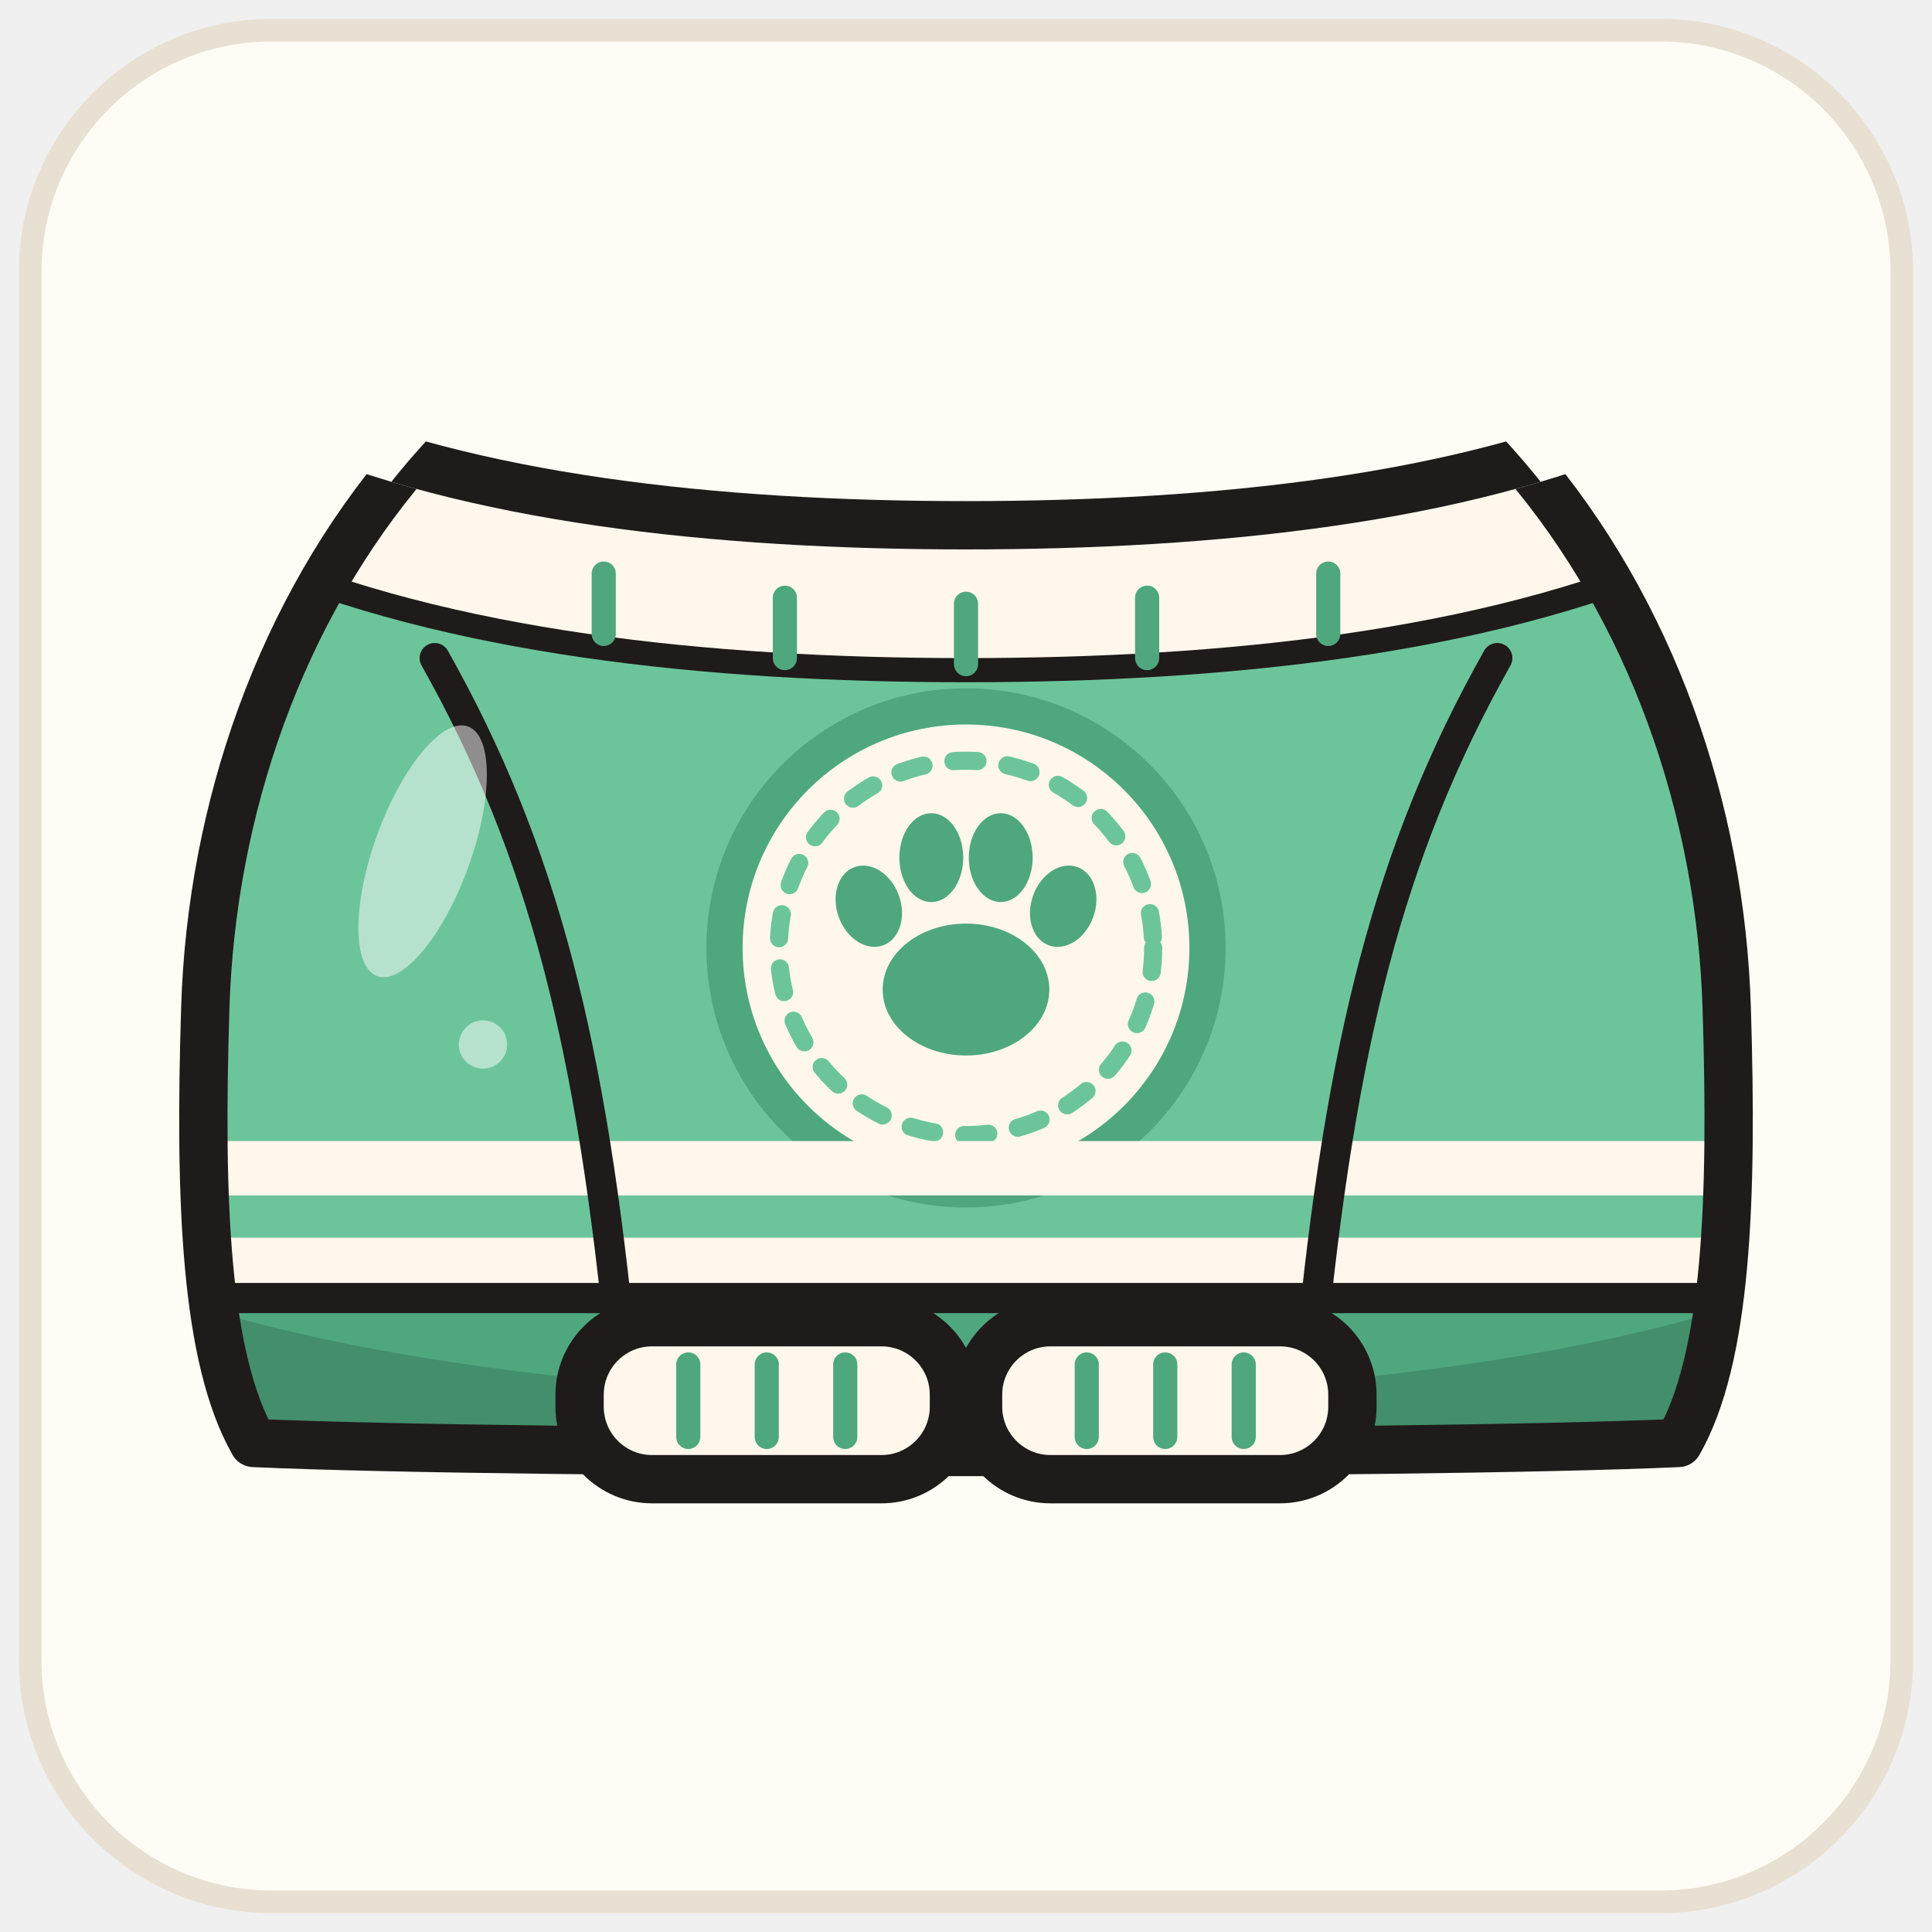
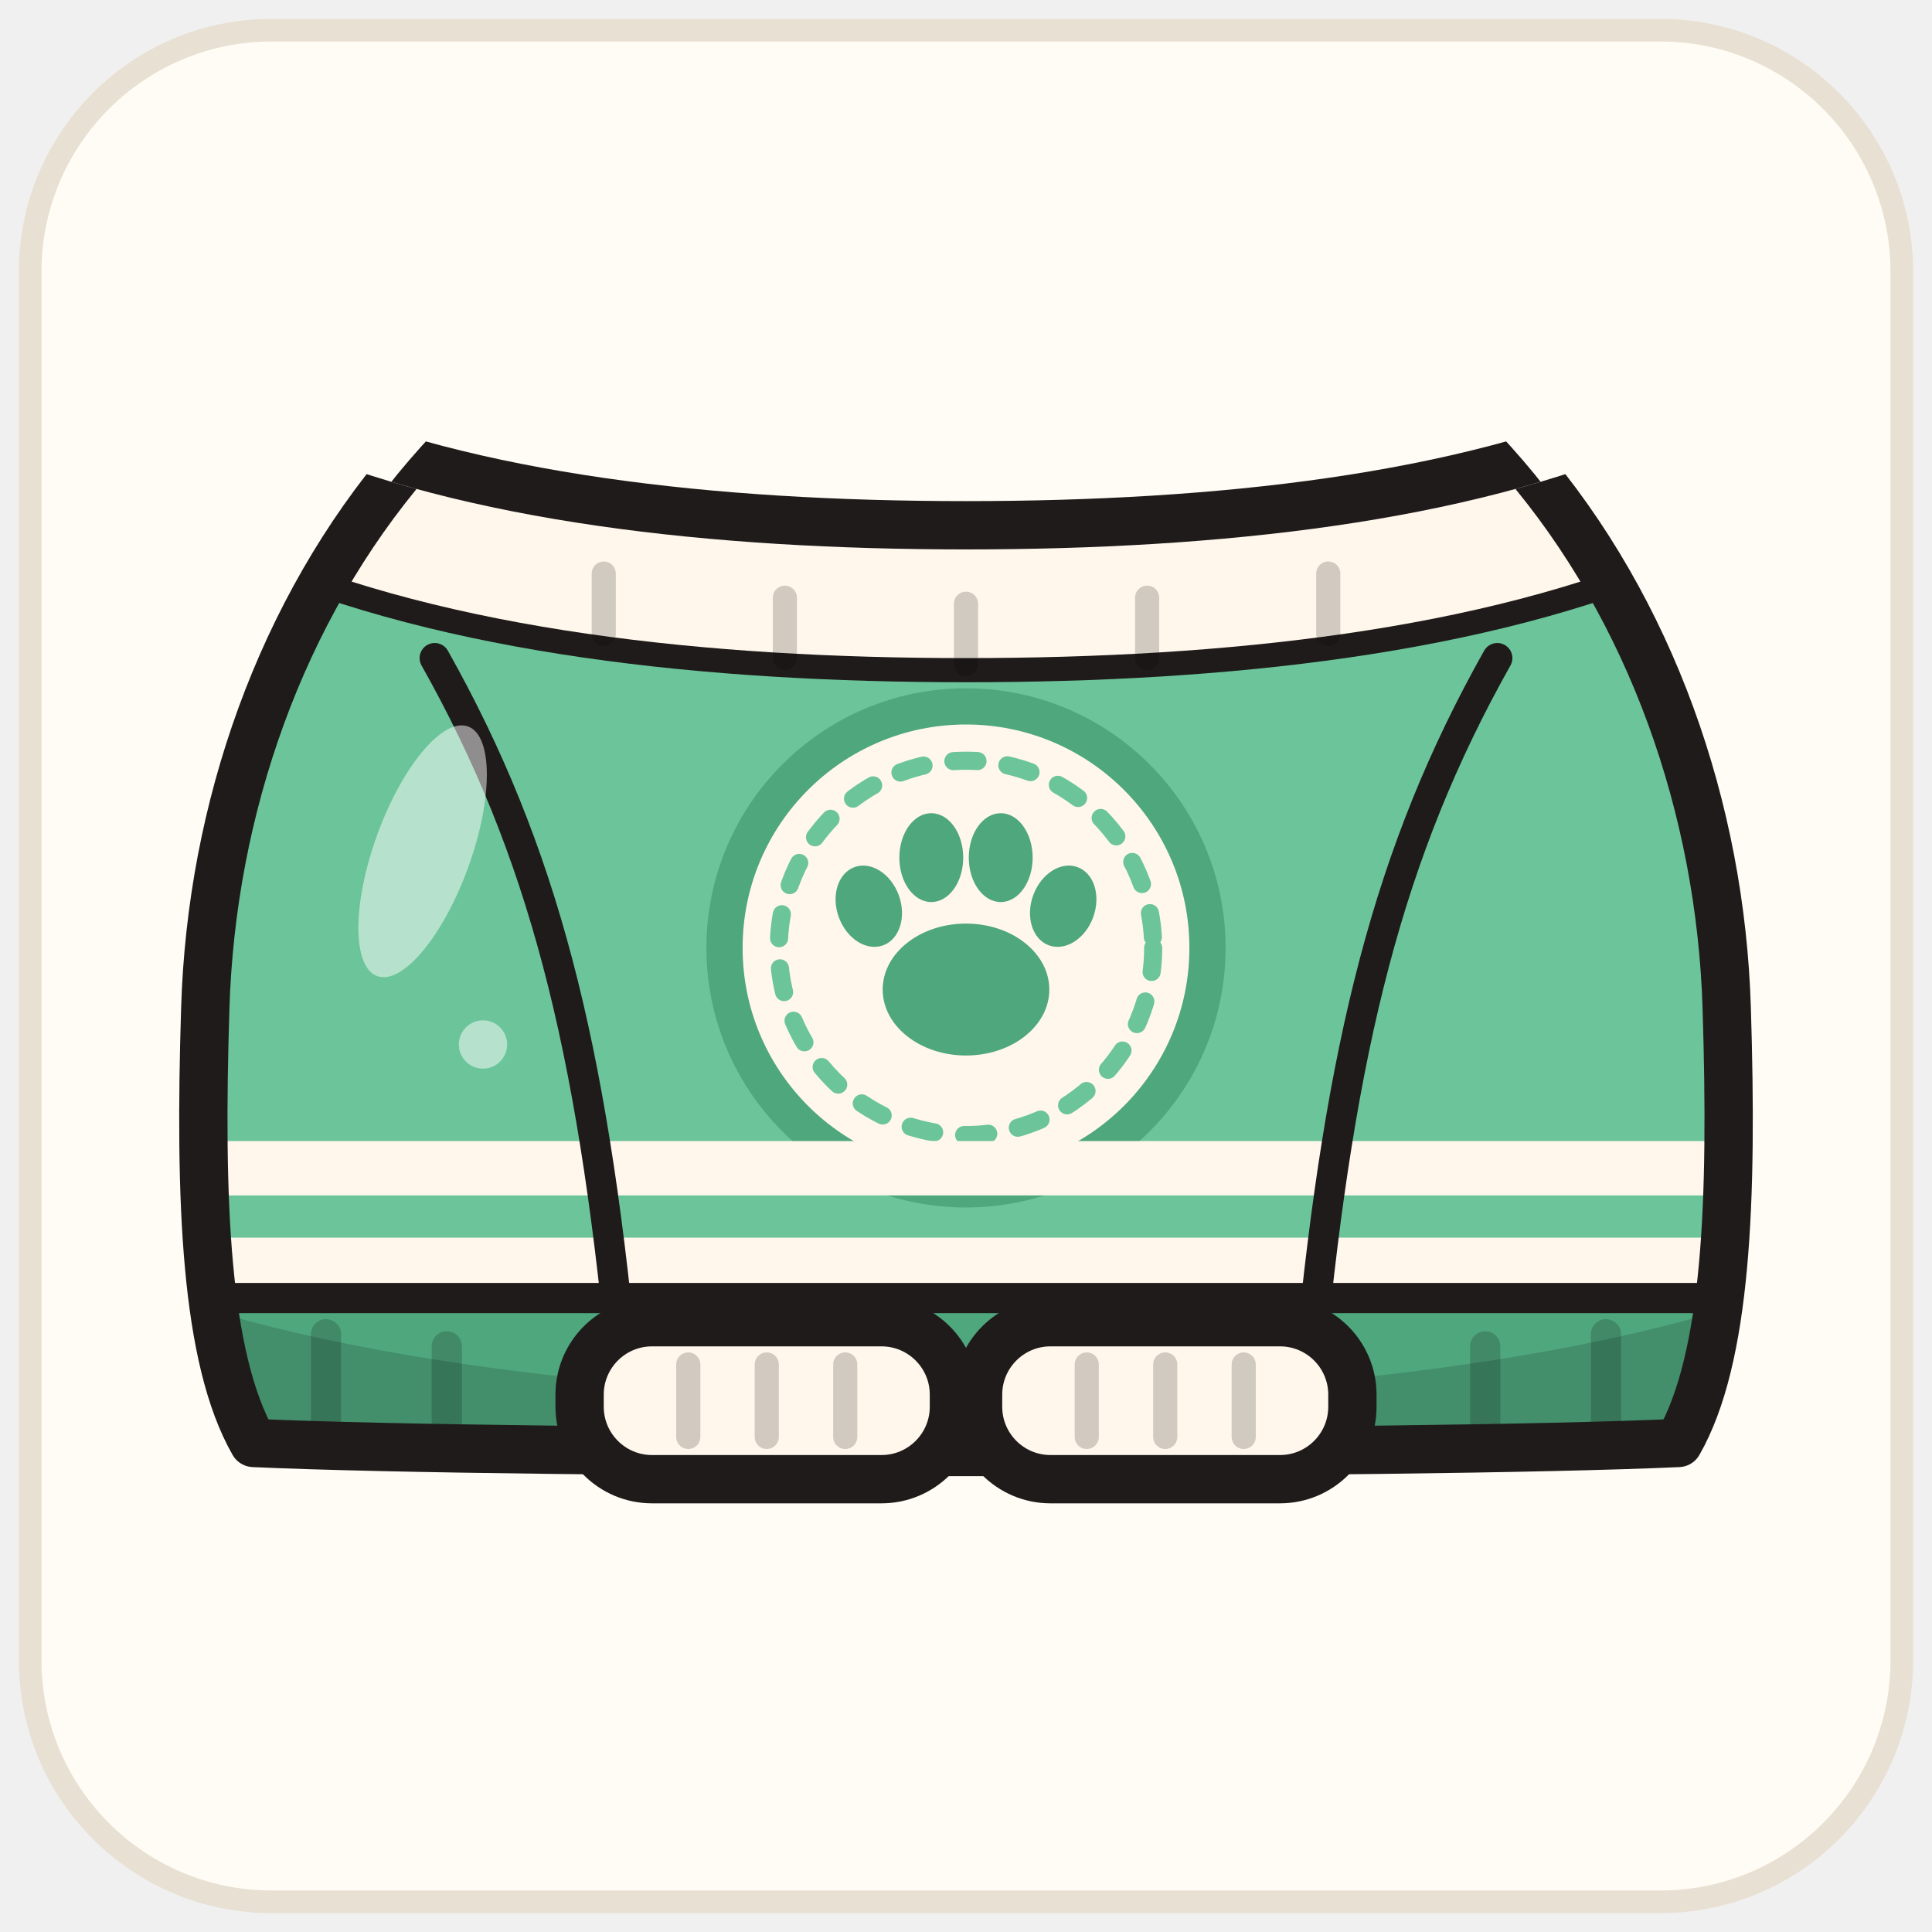
<svg xmlns="http://www.w3.org/2000/svg" viewBox="0 0 256 256" width="256" height="256">
  <rect x="4" y="4" width="248" height="248" rx="32" fill="#FFFCF5" stroke="#E8E0D2" stroke-width="3" />
  <svg x="20" y="20" width="216" height="216" viewBox="121 256 270 270" preserveAspectRatio="xMidYMid meet" overflow="visible">
    <defs>
      <path id="sw-head" d="M256 318 C172 318 96 300 92 232 C88 185 100 150 118 128 C112 104 118 74 134 60 C146 50 160 52 170 62 C184 76 196 90 208 100 C236 94 276 94 304 100 C316 90 328 76 342 62 C352 52 366 50 378 60 C394 74 400 104 394 128 C412 150 424 185 420 232 C416 300 340 318 256 318 Z" />
      <path id="sw-shape" d="M256 266 C336 266 380 332 382 398 C383 430 382 456 374 470 C330 472 182 472 138 470 C130 456 129 430 130 398 C132 332 176 266 256 266 Z" />
      <clipPath id="sw-clip">
        <use href="#sw-shape" />
      </clipPath>
      <mask id="sw-cut" maskUnits="userSpaceOnUse" x="0" y="0" width="512" height="512">
        <rect width="512" height="512" fill="#fff" />
        <use href="#sw-head" fill="#000" stroke="#000" stroke-width="8" />
      </mask>
    </defs>
    <g stroke-linejoin="round" stroke-linecap="round">
      <g mask="url(#sw-cut)">
        <g clip-path="url(#sw-clip)">
          <rect x="100" y="250" width="312" height="240" fill="#6CC59A" data-dye="a" />
          <g>
            <circle cx="256" cy="388" r="40" fill="#FFF7EC" stroke="#4FA77E" stroke-width="6" />
            <circle cx="256" cy="388" r="31" fill="none" stroke="#6CC59A" stroke-width="3" stroke-dasharray="4 5" />
            <g transform="translate(256 388) scale(1.15)" fill="#4FA77E">
              <ellipse cx="0" cy="6" rx="12" ry="9.5" />
              <ellipse cx="-14" cy="-6" rx="4.6" ry="6" transform="rotate(-20 -14 -6)" />
              <ellipse cx="-5" cy="-13" rx="4.6" ry="6.4" />
              <ellipse cx="5" cy="-13" rx="4.6" ry="6.4" />
              <ellipse cx="14" cy="-6" rx="4.6" ry="6" transform="rotate(20 14 -6)" />
            </g>
            <rect x="100" y="436" width="312" height="9" fill="#FFF7EC" />
            <rect x="100" y="420" width="312" height="9" fill="#FFF7EC" />
          </g>
          <rect x="100" y="446" width="312" height="40" fill="#4FA77E" data-dye="b" />
-           <path fill="none" stroke="#4FA77E" stroke-width="5" d="M150 452 L150 474 M170 454 L170 478 M342 454 L342 478 M362 452 L362 474" />
+           <path fill="none" stroke="#000000" stroke-opacity="0.18" stroke-width="5" d="M150 452 L150 474 M170 454 L170 478 M342 454 L342 478 M362 452 L362 474" />
          <path fill="none" stroke="#1F1B1A" stroke-width="5" d="M128 446 L384 446" />
          <use href="#sw-head" fill="#000" fill-opacity="0.15" transform="translate(0 20)" />
          <path fill="#000" fill-opacity="0.15" d="M110 440 C170 470 342 470 402 440 L402 500 L110 500 Z" />
          <path fill="none" stroke="#1F1B1A" stroke-width="40" d="M92 238 C96 306 172 324 256 324 C340 324 416 306 420 238" />
          <path fill="none" stroke="#FFF7EC" stroke-width="32" d="M92 238 C96 306 172 324 256 324 C340 324 416 306 420 238" />
-           <path fill="none" stroke="#4FA77E" stroke-width="4" d="M196 326 L196 336 M226 330 L226 340 M256 331 L256 341 M286 330 L286 340 M316 326 L316 336" />
+           <path fill="none" stroke="#000000" stroke-opacity="0.18" stroke-width="4" d="M196 326 L196 336 M226 330 L226 340 M256 331 L256 341 M286 330 L286 340 M316 326 L316 336" />
        </g>
        <path fill="none" stroke="#1F1B1A" stroke-width="5" d="M168 340 C186 372 194 404 199 456 M344 340 C326 372 318 404 313 456" />
        <use href="#sw-shape" fill="none" stroke="#1F1B1A" stroke-width="8" />
      </g>
      <g transform="translate(0 20)">
        <rect x="192" y="430" width="62" height="26" rx="12" fill="#FFF7EC" stroke="#1F1B1A" stroke-width="8" />
        <rect x="258" y="430" width="62" height="26" rx="12" fill="#FFF7EC" stroke="#1F1B1A" stroke-width="8" />
-         <path fill="none" stroke="#4FA77E" stroke-width="4" d="M210 437 L210 449 M223 437 L223 449 M236 437 L236 449 M276 437 L276 449 M289 437 L289 449 M302 437 L302 449" />
+         <path fill="none" stroke="#000000" stroke-opacity="0.18" stroke-width="4" d="M210 437 L210 449 M223 437 L223 449 M236 437 L236 449 M276 437 L276 449 M289 437 L289 449 M302 437 L302 449" />
      </g>
      <ellipse fill="#FFFFFF" fill-opacity="0.5" cx="166" cy="372" rx="8" ry="22" transform="rotate(20 166 372)" />
      <circle fill="#FFFFFF" fill-opacity="0.5" cx="176" cy="404" r="4" />
    </g>
    <use href="#sw-head" fill="none" stroke="#1F1B1A" stroke-width="8" clip-path="url(#sw-clip)" />
  </svg>
</svg>
